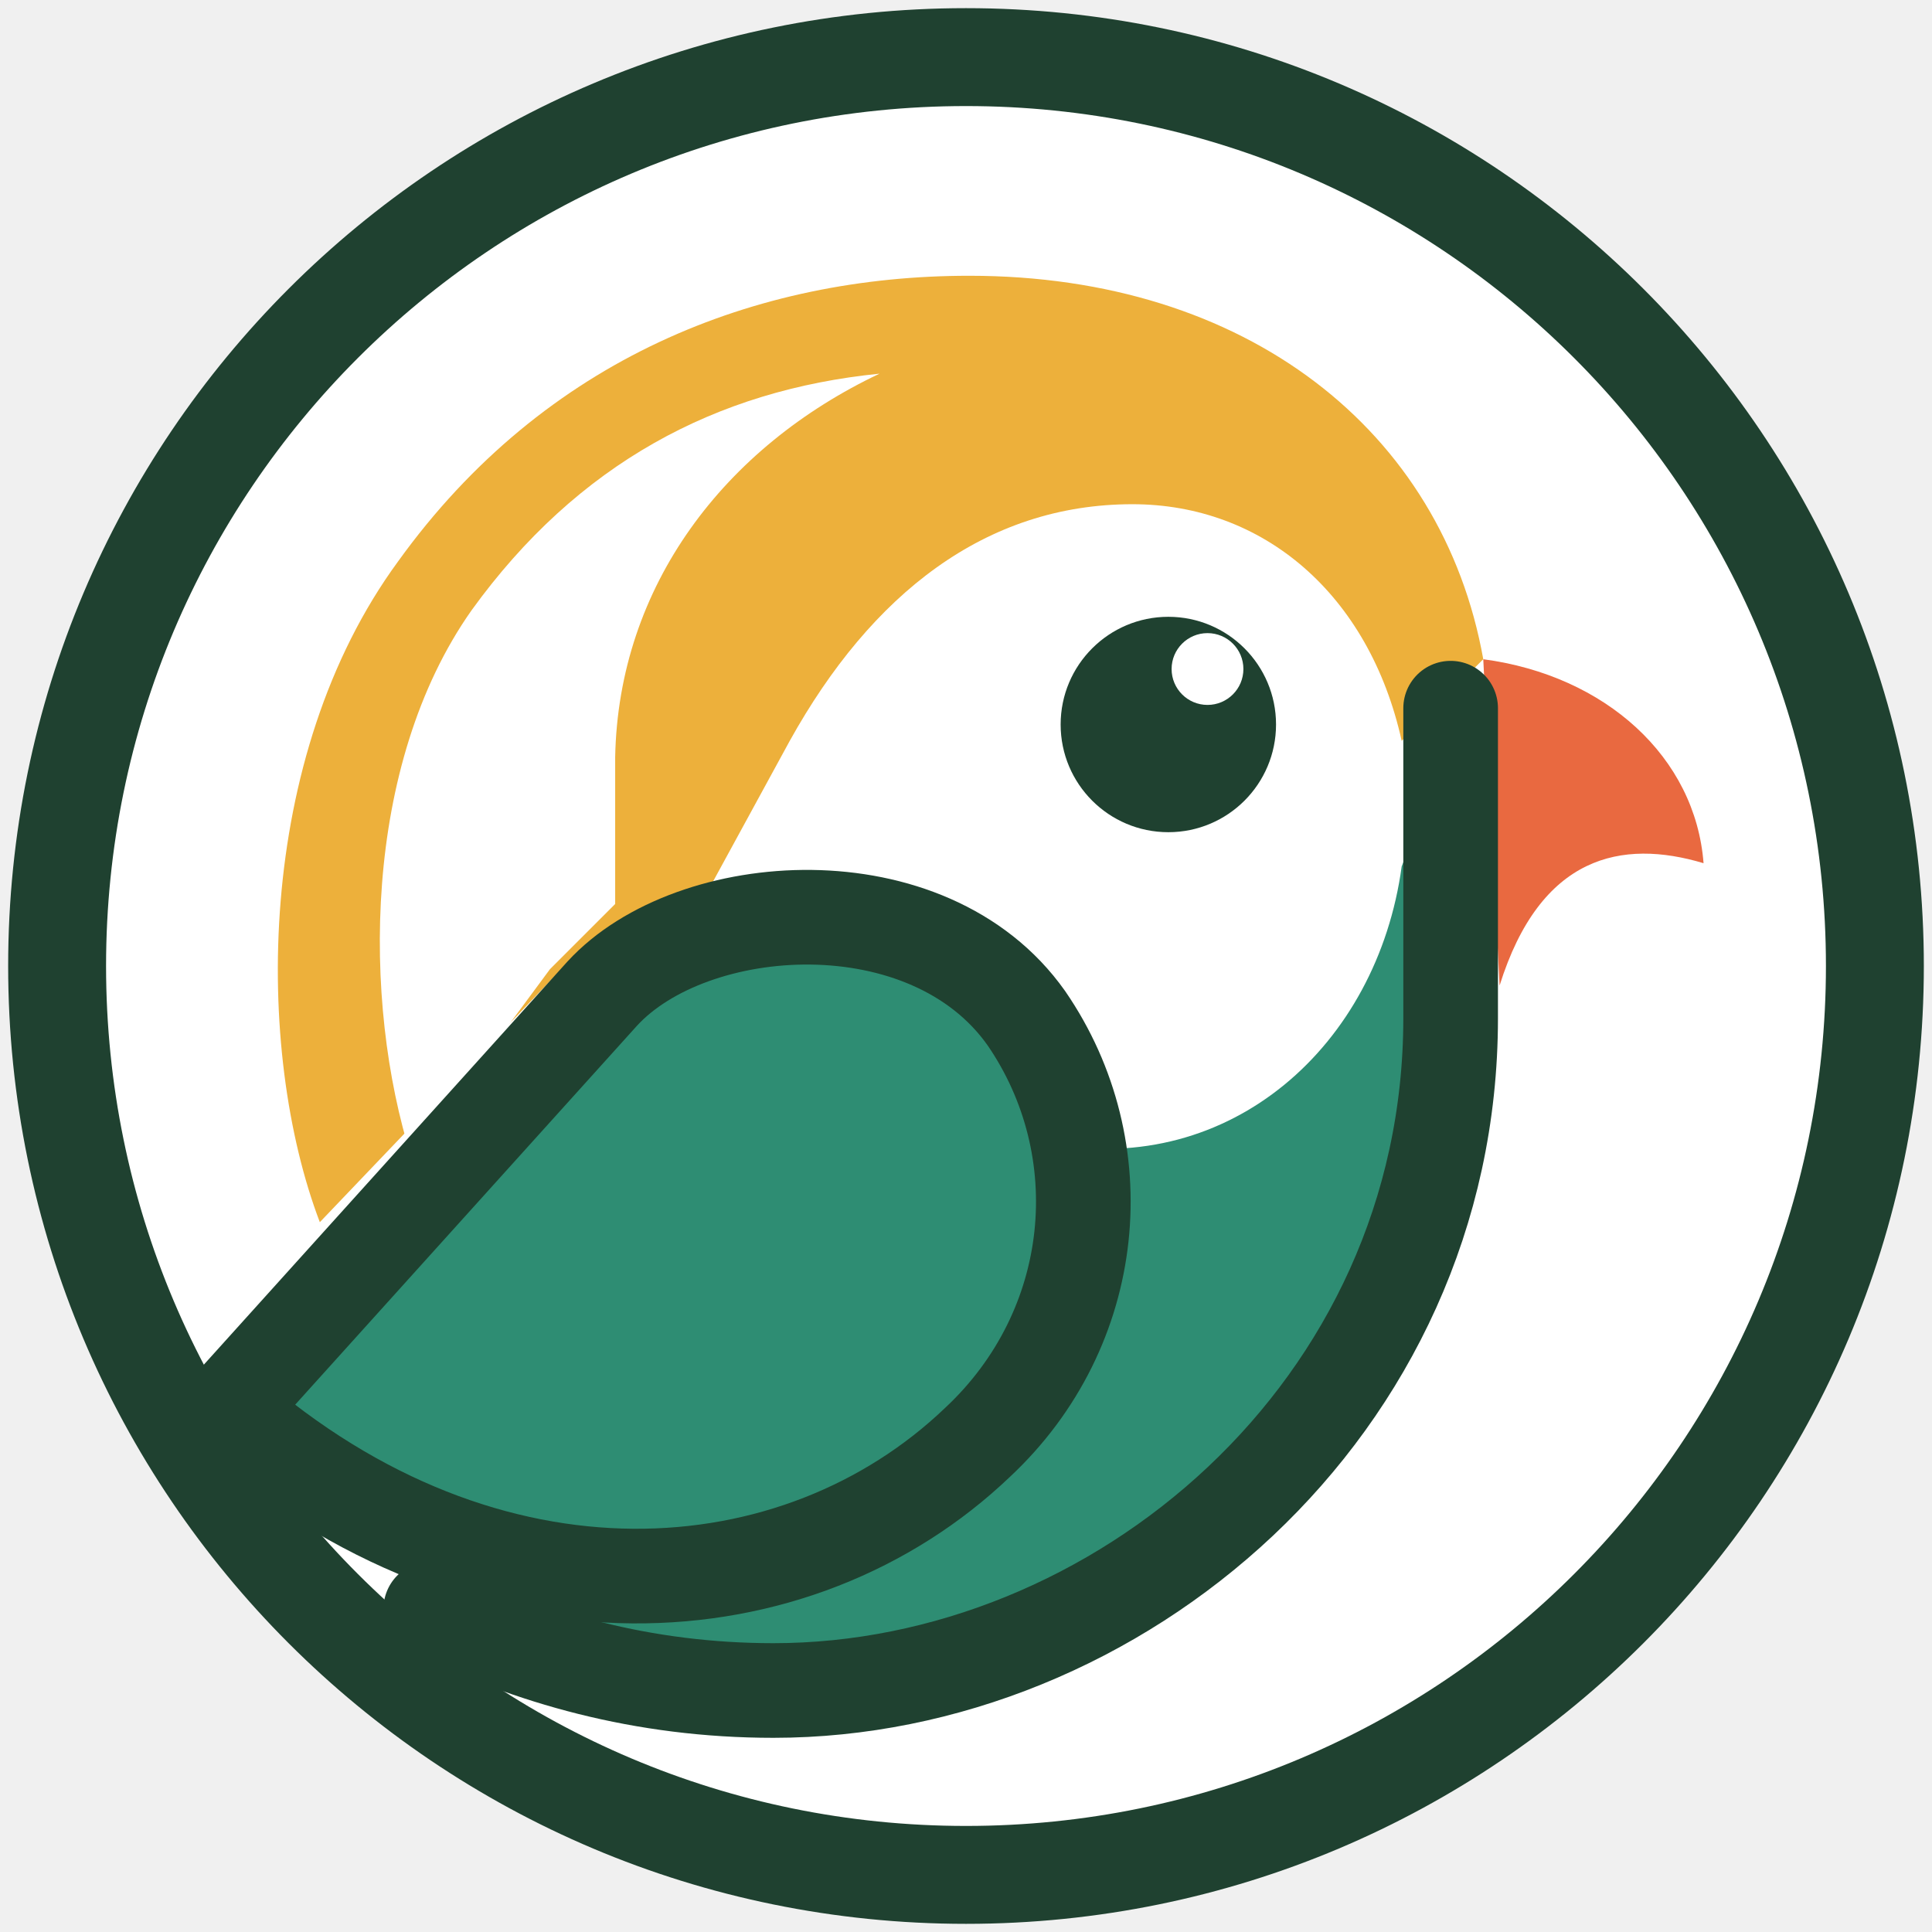
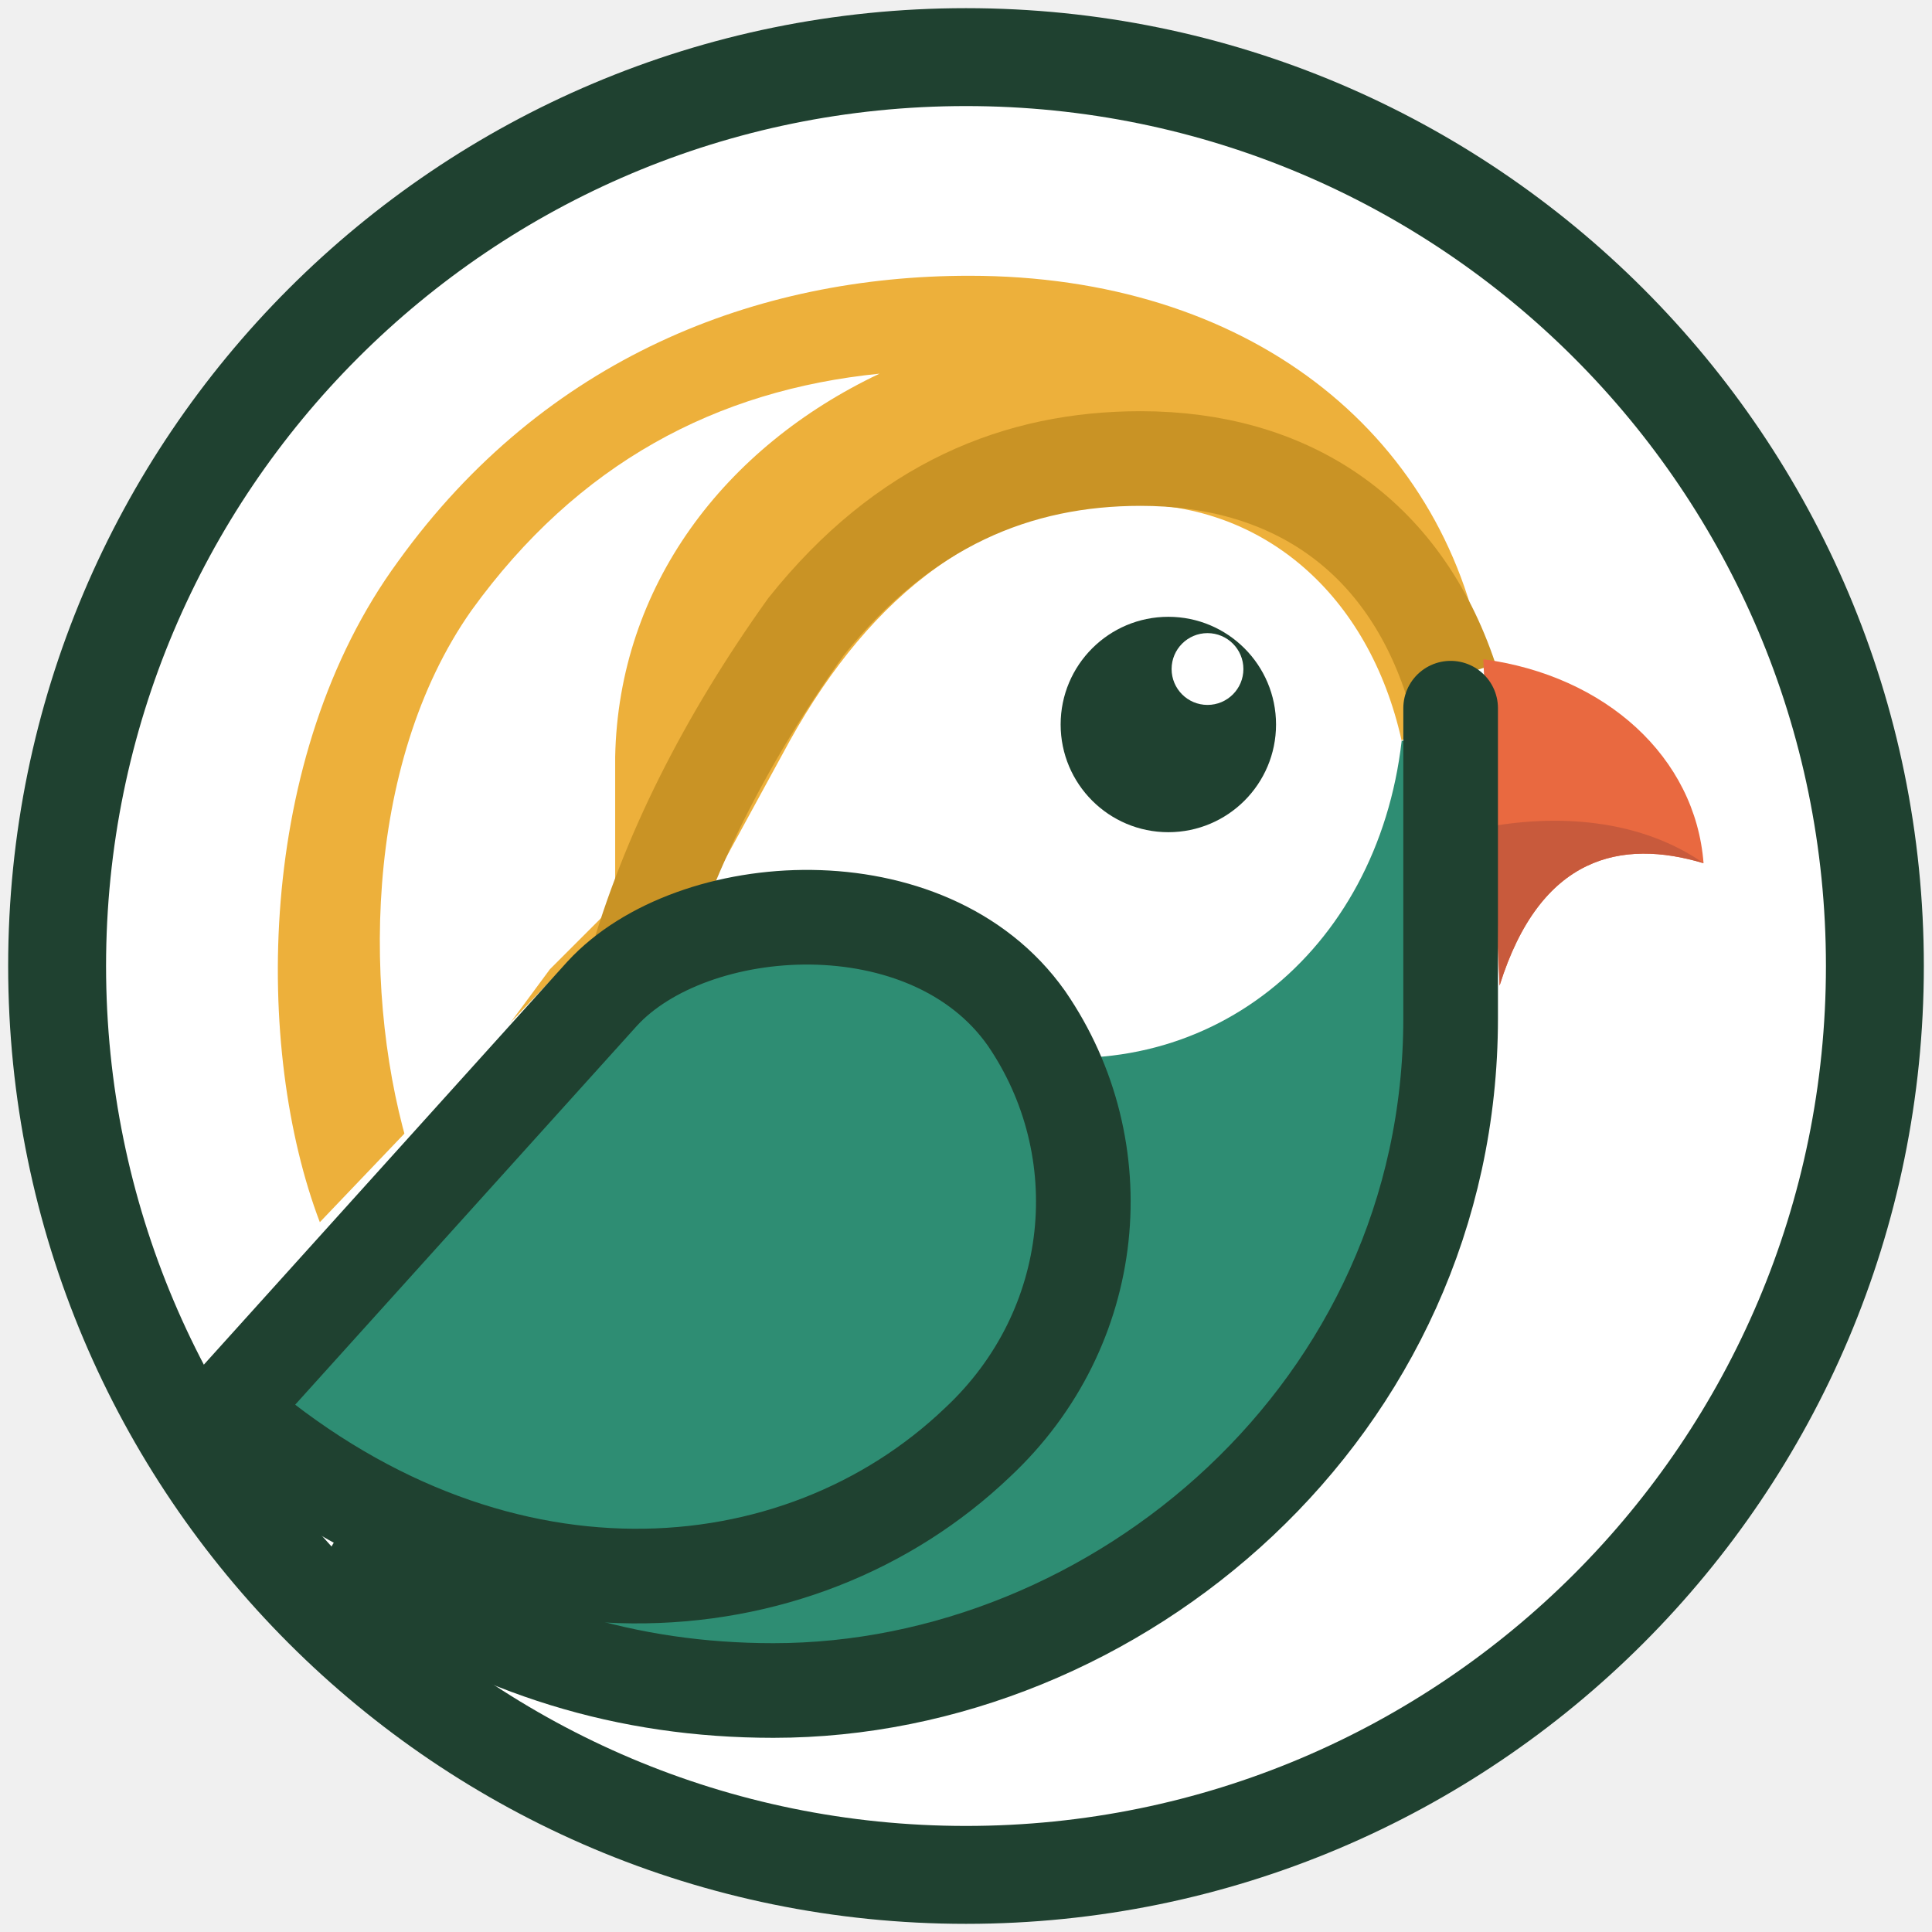
<svg xmlns="http://www.w3.org/2000/svg" viewBox="516 236 1184 1184" role="img" aria-label="Lingua's Academy">
  <circle cx="1108" cy="828" r="557" fill="#FFFFFF" />
  <path d="M1000 690C1050 590 1130 540 1215 540c90 0 160 60 175 150v170H1000z" fill="#FFFFFF" />
  <path d="M712 985C672 880 672 700 760 580 850 455 980 405 1110 405c170 0 290 95 315 235l-50 50c-20-90-85-145-165-145-90 0-160 55-210 145l-60 110-80 30z" fill="#EDB03B" />
  <path d="M768 945C738 850 738 705 805 610c65-90 150-135 250-145-95 45-160 130-162 235v90l-40 40z" fill="#FFFFFF" />
-   <path d="M1405 690v170c0 240-205 412-415 412-60 0-120-12-170-35l40-180 300-120c110 20 200-60 215-170z" fill="#2E8D73" />
+   <path d="M905 830C925 760 960 690 1010 620 1070 545 1140 517 1215 517c90 0 160 45 190 135" fill="none" stroke="#C99325" stroke-width="58" />
+   <path d="M1405 690V860C1405 1100 1200 1272 990 1272C900 1272 820 1247 745 1197L895 997 1130 880C1255 905 1360 820 1375 690Z" fill="#2E8D73" />
  <path d="M1425 640c75 10 130 60 135 125-50-15-100-5-125 75z" fill="#E96940" />
-   <path d="M1405 670v190c0 240-205 412-415 412-80 0-150-20-210-50" fill="none" stroke="#1F4130" stroke-width="58" stroke-linecap="round" />
+   <path d="M1432 742c50-8 95 0 128 23-50-15-100-5-125 75z" fill="#C85A3C" />
+   <path d="M1405 670v190c0 240-205 412-415 412-90 0-170-25-245-75" fill="none" stroke="#1F4130" stroke-width="58" stroke-linecap="round" />
  <path d="M655 1100 885 845c55-60 200-70 260 15 55 80 45 190-30 260-110 105-300 120-460-20z" fill="#2E8D73" stroke="#1F4130" stroke-width="58" stroke-linejoin="round" />
  <circle cx="1232" cy="680" r="66" fill="#1F4130" />
  <circle cx="1256" cy="646" r="22" fill="#FFFFFF" />
  <circle cx="1108" cy="828" r="557" fill="none" stroke="#1F4130" stroke-width="60" />
</svg>
